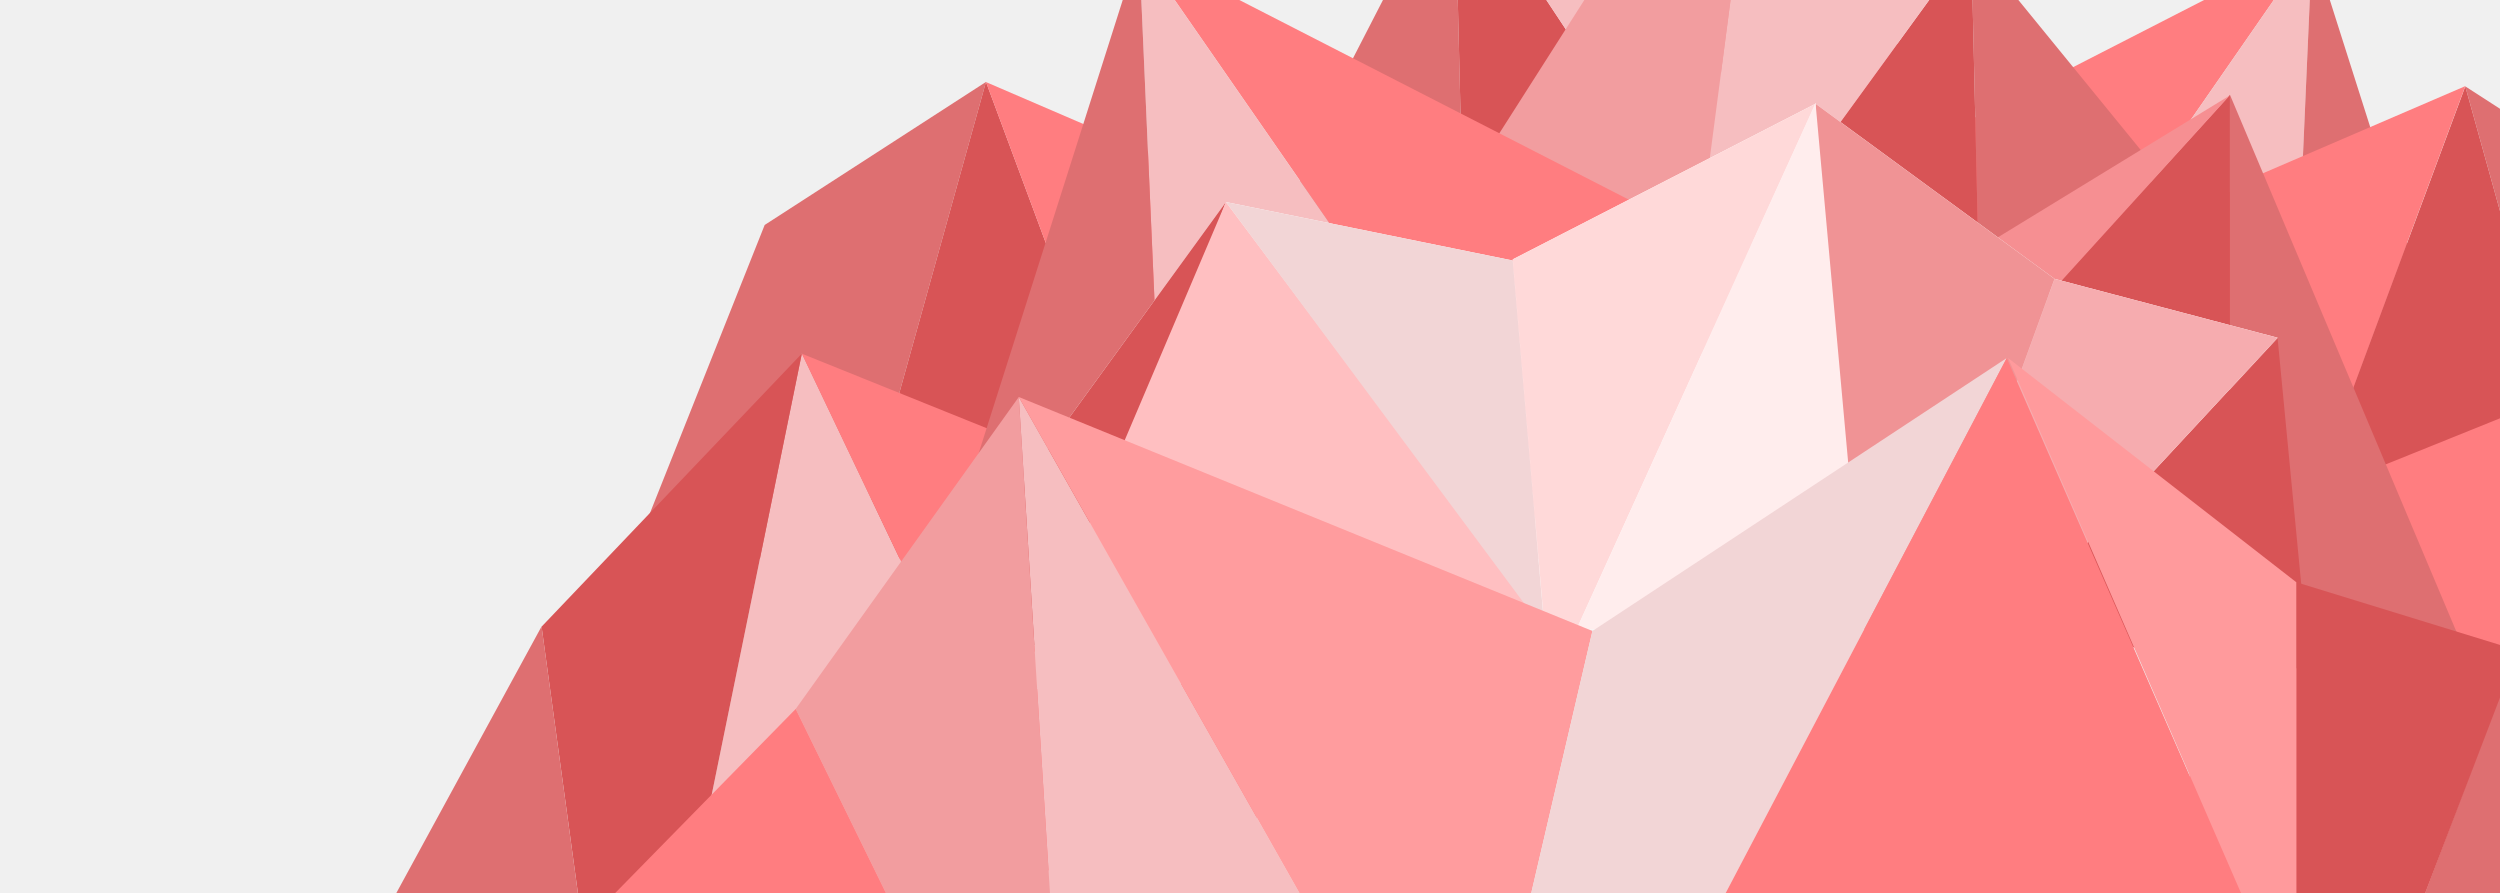
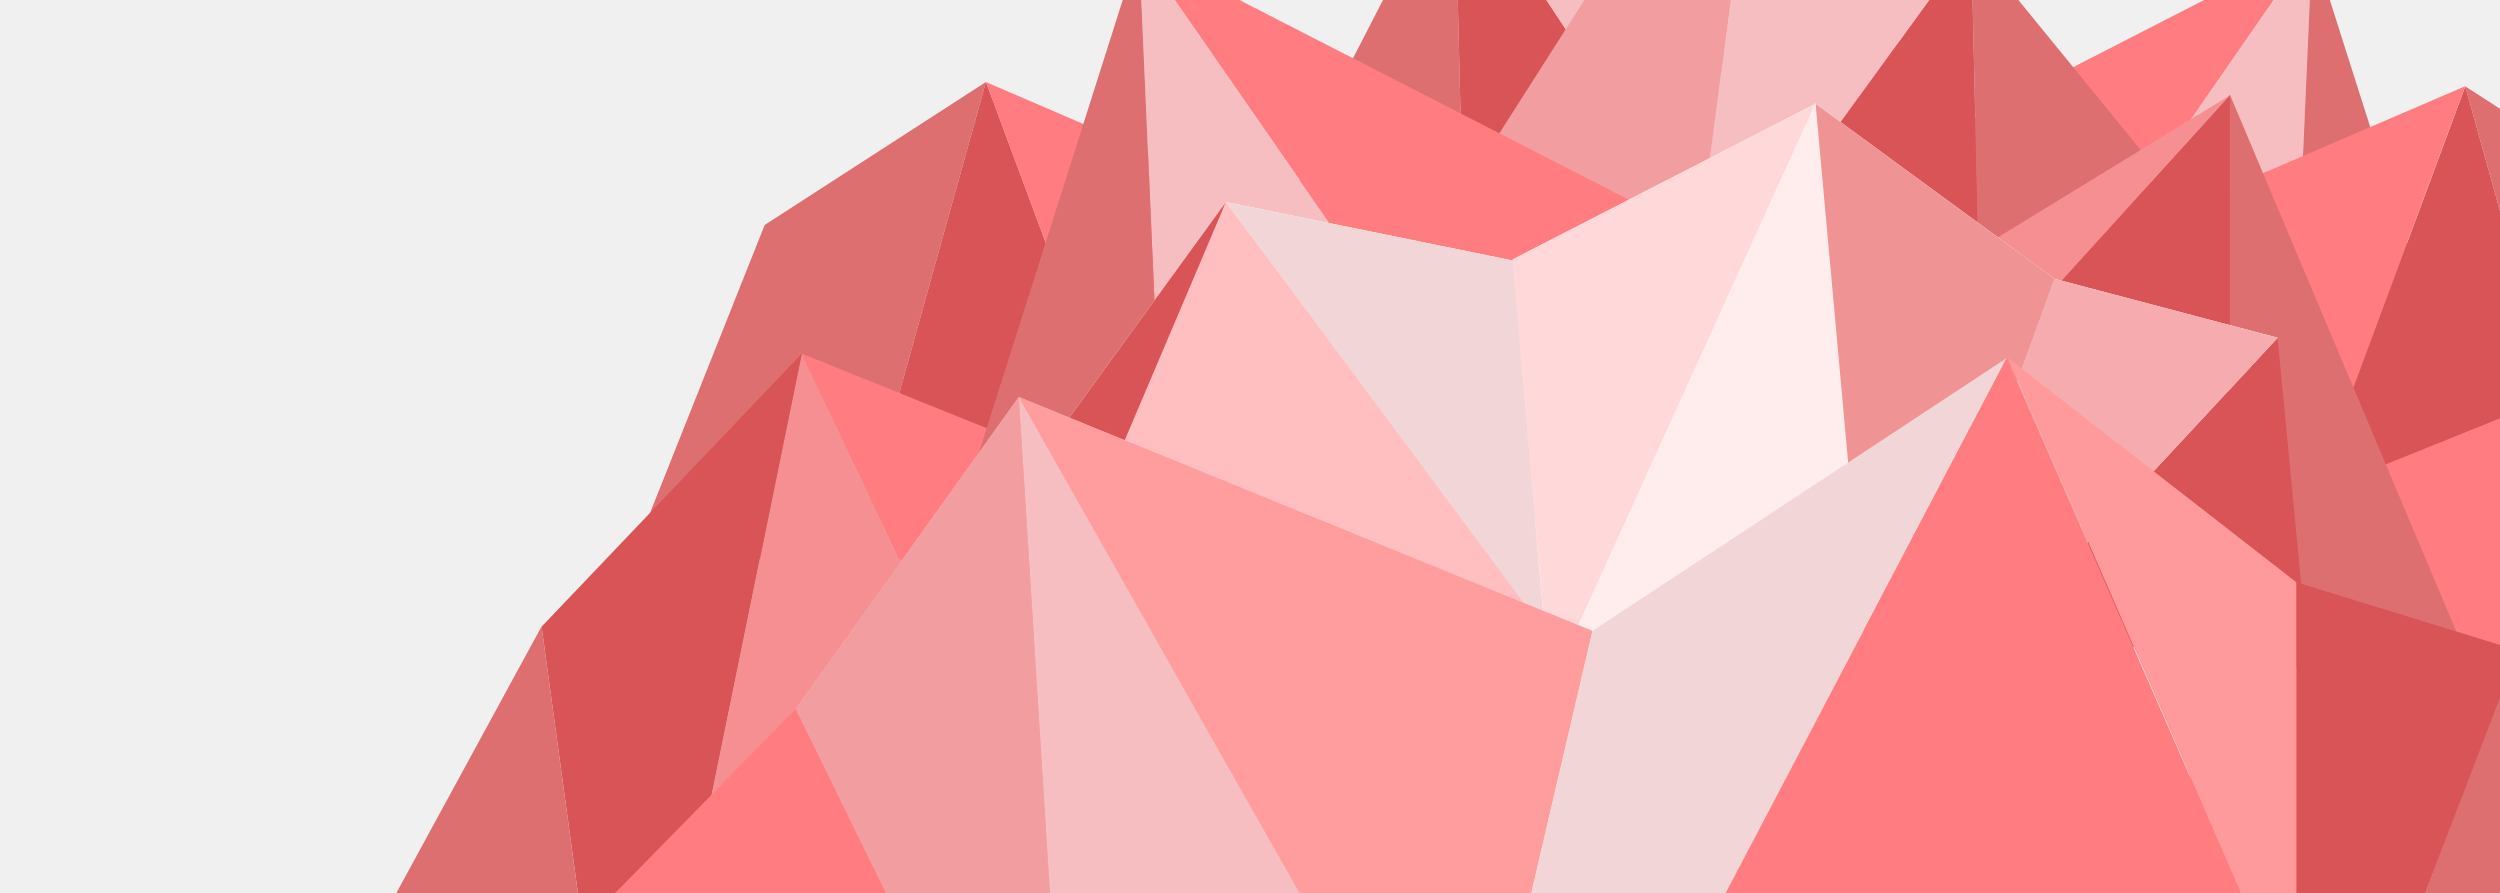
<svg xmlns="http://www.w3.org/2000/svg" version="1.1" id="Layer_1" x="0" y="0" viewBox="0 0 1400 500" xml:space="preserve">
-   <style>.st0{fill:#de6f71}.st1{fill:#d85456}.st2{fill:#ff7d80}.st3{fill:#f6bec0}.st4{fill:#f29d9f}.st6{fill:#fff}.st8{fill:#f2d5d6}</style>
+   <style>.st0{fill:#de6f71}.st1{fill:#d85456}.st2{fill:#ff7d80}.st3{fill:#f6bec0}.st4{fill:#f29d9f}.st7{fill:#fff}.st9{fill:#f2d5d6}</style>
  <path class="st0" d="M353.86 312.76l74.36-186.78 123.93-80.1-74.36 266.88z" />
  <path class="st1" d="M552.15 45.86l99.15 266.9H477.79z" />
  <path class="st2" d="M676.09 99.34L552.15 45.96l99.15 266.91z" />
  <path class="st2" d="M800.02 312.76H651.3l24.79-213.47 74.36 53.35z" />
  <path class="st0" d="M703.99 292.13l25.84-205.4 84.64-164.46 7.9 324.97z" />
  <path class="st1" d="M814.47-77.73L988.11 184.4l-165.74 62.84z" />
  <path class="st3" d="M948.16-50.08L814.47-77.73 988.11 184.4z" />
  <path class="st4" d="M1130.17 130.54L988.11 184.4 948.16-50.08l95.92 45.6z" />
  <g>
-     <path class="st3" d="M386.58 503.65l62.46-305.73 145.75 305.73z" />
+     <path fill="#f68f91" d="M386.58 503.65l62.46-305.73 145.75 305.73z" />
    <path class="st1" d="M324.11 503.65l-20.82-152.72L449.04 198l-62.46 305.65z" />
    <path class="st0" d="M220.01 503.65l83.28-152.86 20.82 152.86z" />
    <path class="st2" d="M449.04 198.07l270.67 109.12-20.82 196.46h-104.1z" />
  </g>
  <path class="st2" d="M971.32 134.8l323.52-165.84-236.28 340.8z" />
  <path class="st3" d="M1294.84-31.04l-15.8 360.35-220.48-19.55z" />
  <path class="st0" d="M1409.88 330.88L1294.84-31.04l-15.8 360.35z" />
  <g>
    <path class="st0" d="M1578.86 315.32l-74.36-186.93-123.94-80.02 74.36 266.95z" />
    <path class="st1" d="M1380.56 48.42l-99.15 266.9h173.51z" />
    <path class="st2" d="M1256.63 101.61l123.93-53.38-99.15 266.9zM1132.69 315.32h148.72l-24.78-213.62-74.36 53.43z" />
    <path class="st0" d="M1228.73 294.39L1202.89 89l-99.01-121.37 6.47 281.88z" />
    <path class="st1" d="M1103.88-32.37L944.61 186.67l165.74 62.84z" />
    <path class="st3" d="M972.58-26.27l131.3-6.1-159.27 219.04z" />
    <path class="st4" d="M802.55 132.8l142.06 53.87 27.97-212.94-83.94 24.06z" />
    <path class="st3" d="M1546.14 506.21l-62.46-305.72-145.75 305.72z" />
    <path class="st1" d="M1608.6 506.21l20.83-152.86-145.75-152.86 62.46 305.72z" />
    <path class="st0" d="M1712.71 506.21l-83.28-152.86-20.83 152.86z" />
    <path class="st2" d="M1483.68 200.49L1213 309.67l20.82 196.54h104.11z" />
    <path class="st0" d="M1391.54 391.56L1248.77 53.08v305.73z" />
    <path class="st1" d="M1248.77 53.08L1070.3 249.62l178.47 109.19z" />
    <path fill="#f68f92" d="M927.45 249.98L1248.7 53.44l-178.47 196.54z" />
    <path class="st2" d="M961.4 137.06L637.88-28.78l236.28 340.81z" />
    <path class="st3" d="M637.88-28.78l15.8 360.36 220.48-19.55z" />
    <path class="st0" d="M522.83 333.15L637.88-28.78l15.8 360.36z" />
-     <path class="st6" d="M686.52 113.14l-214.16 294.8 124.93-54.59z" />
-     <path class="st6" d="M686.52 113.14l-116 272.97 312.32-10.92z" />
-     <path class="st6" d="M847.14 145.89l-160.62-32.75 178.47 240.21zM1275.47 189.13l-124.93-32.98-71.39 196.32h44.62z" />
-     <path class="st6" d="M1016.69 58.1l133.85 98.05-71.39 196.32h-53.54zM1016.69 58.1l-169.55 87.14 17.85 207.23h17.85z" />
-     <path class="st6" d="M1043.46 352.47H882.84l133.85-294.8z" />
+     <path class="st7" d="M686.52 113.14l-214.16 294.8 124.93-54.59z" />
+     <path class="st7" d="M686.52 113.14l-116 272.97 312.32-10.92z" />
+     <path class="st7" d="M847.14 145.89l-160.62-32.75 178.47 240.21zM1275.47 189.13l-124.93-32.98-71.39 196.32h44.62z" />
+     <path class="st7" d="M1016.69 58.1l133.85 98.05-71.39 196.32h-53.54zM1016.69 58.1l-169.55 87.14 17.85 207.23h17.85z" />
+     <path class="st7" d="M1043.46 352.47H882.84l133.85-294.8z" />
    <path class="st1" d="M686.52 113.14l-214.16 294.8 124.93-54.59z" />
    <path fill="#ffbfc1" d="M686.52 113.14l-116 272.97 312.32-10.92z" />
-     <path class="st8" d="M847.14 145.89l-160.62-32.75 178.47 240.21z" />
+     <path class="st9" d="M847.14 145.89l-160.62-32.75 178.47 240.21z" />
    <path class="st1" d="M1293.31 375.19l-17.84-185.62-151.7 163.78z" />
    <path fill="#f6acaf" d="M1275.47 189.13l-124.93-32.98-71.39 196.32h44.62z" />
    <path fill="#f09395" d="M1016.69 58.1l133.85 98.05-71.39 196.32h-53.54z" />
    <path fill="#ffd9d9" d="M1016.69 58.1l-169.55 87.14 17.85 207.23h17.85z" />
    <path fill="#ffeded" d="M1043.46 352.47H882.84l133.85-294.8z" />
    <path class="st0" d="M1462.86 506.21l-53.54-141.94-53.54 141.94z" />
    <path class="st1" d="M1285.92 326.05l124.16 38.22-54.3 141.94h-69.86z" />
    <path class="st3" d="M570.52 222.32l160.62 283.89H588.37z" />
+     <path class="st3" d="M445.59 397.02l124.93-174.7 17.85 283.89h-89.24zM891.76 353.35L570.52 222.32l160.62 283.89h124.93z" />
+     <path class="st3" d="M570.52 222.32l160.62 283.89H588.37z" />
    <path class="st4" d="M445.59 397.02l124.93-174.7 17.85 283.89h-89.24z" />
    <path class="st2" d="M338.51 506.21h160.62l-53.54-109.19z" />
    <path fill="#ff9c9e" d="M891.76 353.35L570.52 222.32l160.62 283.89h124.93z" />
-     <path class="st8" d="M1123.77 200.49L891.76 353.35l-35.69 152.86h107.08z" />
+     <path class="st9" d="M1123.77 200.49L891.76 353.35l-35.69 152.86h107.08z" />
    <path class="st2" d="M1257.62 506.21l-133.85-305.72-160.62 305.72z" />
    <path fill="#ff9a9c" d="M1285.92 326.05l-161.39-125.56 133.09 305.72h28.3z" />
  </g>
</svg>
